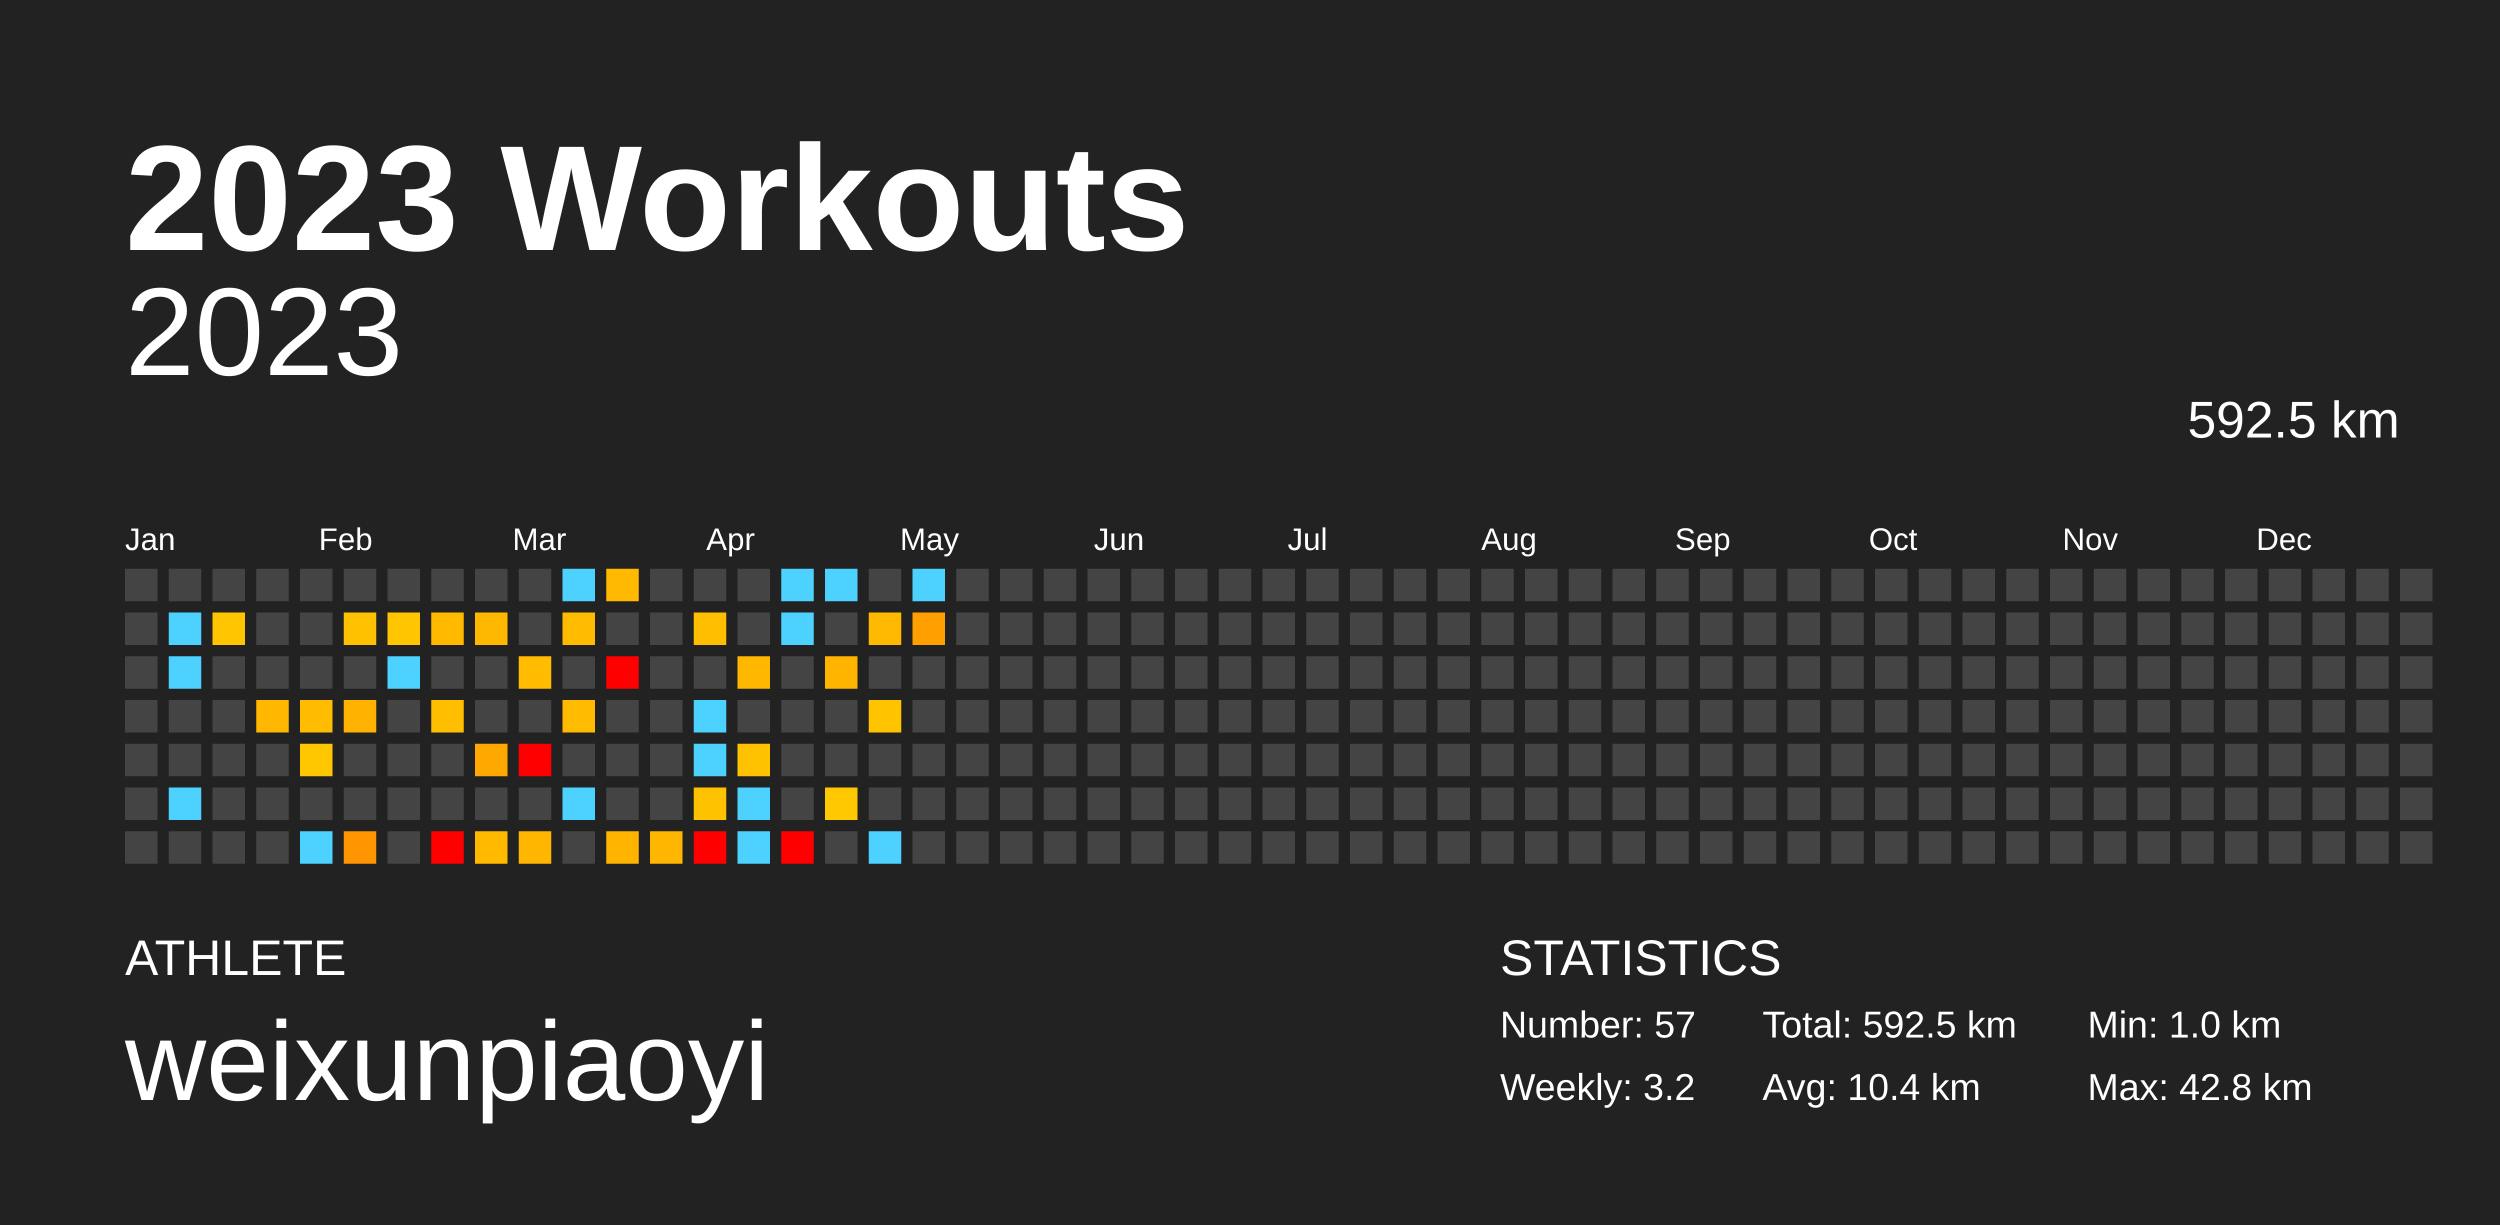
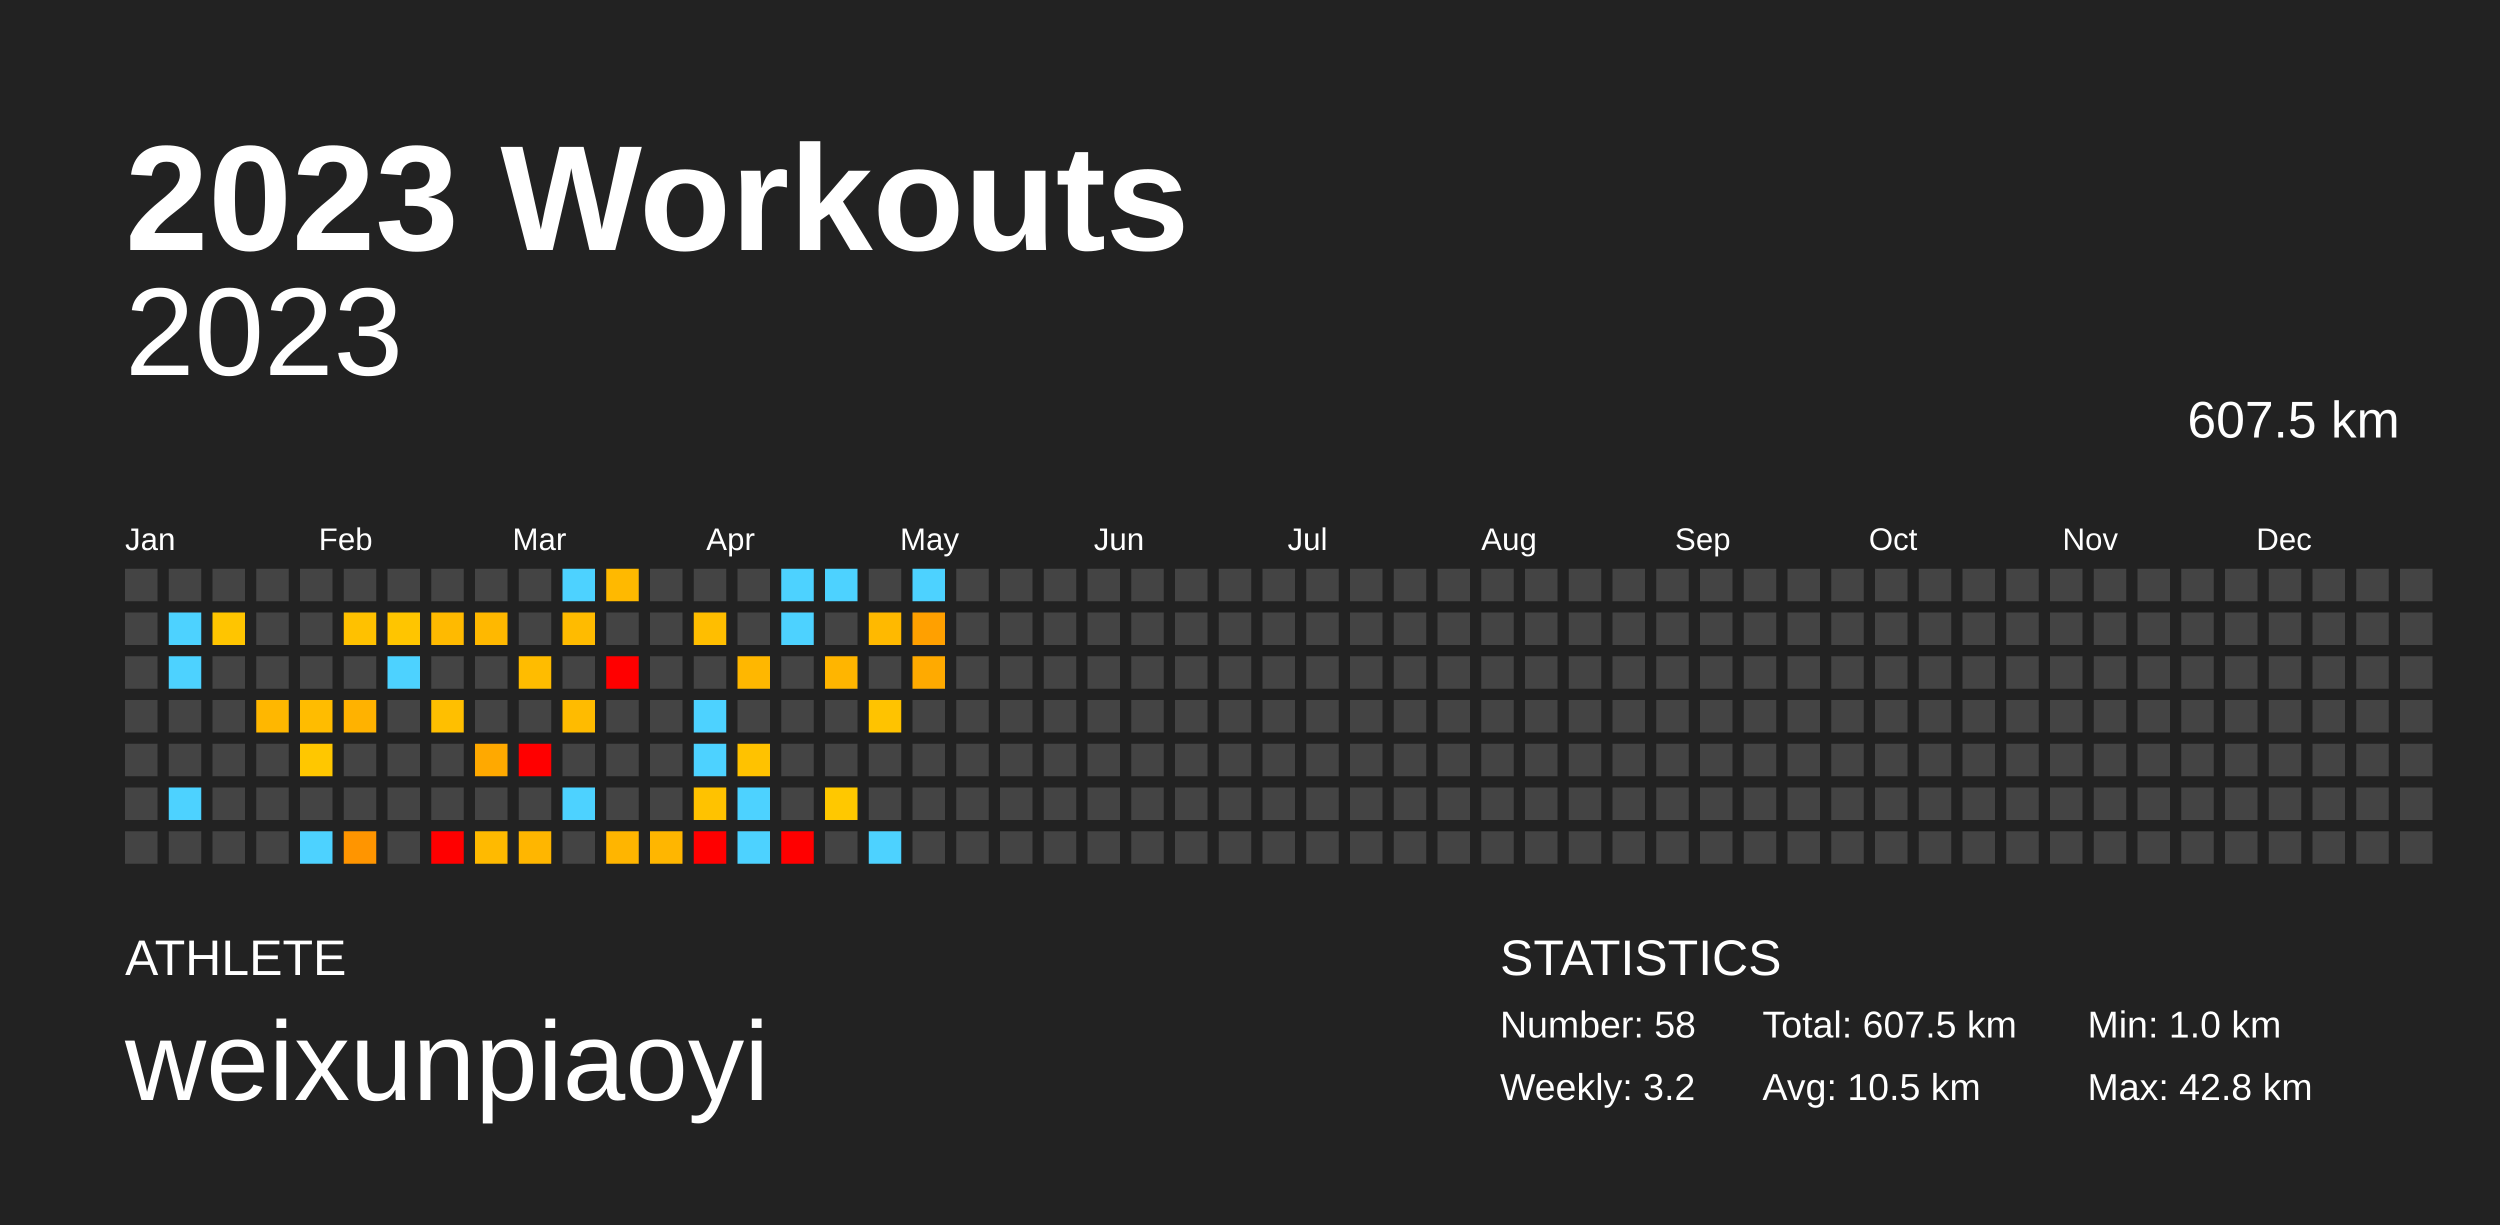
<svg xmlns="http://www.w3.org/2000/svg" baseProfile="full" height="98mm" version="1.1" viewBox="0,0,200,98" width="200mm">
  <defs />
  <rect fill="#222222" height="98" width="200" x="0" y="0" />
  <text fill="#FFFFFF" style="font-size:12px; font-family:Arial; font-weight:bold;" x="10" y="20">2023 Workouts</text>
  <text fill="#FFFFFF" style="font-size:4px; font-family:Arial" x="10" y="78">ATHLETE</text>
  <text fill="#FFFFFF" style="font-size:9px; font-family:Arial" x="10" y="88">weixunpiaoyi</text>
  <text fill="#FFFFFF" style="font-size:4px; font-family:Arial" x="120" y="78">STATISTICS</text>
-   <text fill="#FFFFFF" style="font-size:3px; font-family:Arial" x="120" y="83">Number: 57</text>
+   <text fill="#FFFFFF" style="font-size:3px; font-family:Arial" x="120" y="83">Number: 58</text>
  <text fill="#FFFFFF" style="font-size:3px; font-family:Arial" x="120" y="88">Weekly: 3.2</text>
-   <text fill="#FFFFFF" style="font-size:3px; font-family:Arial" x="141" y="83">Total: 592.5 km</text>
-   <text fill="#FFFFFF" style="font-size:3px; font-family:Arial" x="141" y="88">Avg: 10.4 km</text>
+   <text fill="#FFFFFF" style="font-size:3px; font-family:Arial" x="141" y="83">Total: 607.5 km</text>
+   <text fill="#FFFFFF" style="font-size:3px; font-family:Arial" x="141" y="88">Avg: 10.5 km</text>
  <text fill="#FFFFFF" style="font-size:3px; font-family:Arial" x="167" y="83">Min: 1.0 km</text>
  <text fill="#FFFFFF" style="font-size:3px; font-family:Arial" x="167" y="88">Max: 42.8 km</text>
  <text alignment-baseline="hanging" fill="#FFFFFF" style="font-size:10.0px; font-family:Arial;" x="10" y="30">2023</text>
-   <text alignment-baseline="hanging" fill="#FFFFFF" style="font-size:4.125px; font-family:Arial;" x="175" y="35">592.5 km</text>
+   <text alignment-baseline="hanging" fill="#FFFFFF" style="font-size:4.125px; font-family:Arial;" x="175" y="35">607.5 km</text>
  <text fill="#FFFFFF" style="font-size:2.5px; font-family:Arial" x="10.0" y="44">Jan</text>
  <text fill="#FFFFFF" style="font-size:2.5px; font-family:Arial" x="25.5" y="44">Feb</text>
  <text fill="#FFFFFF" style="font-size:2.5px; font-family:Arial" x="41.0" y="44">Mar</text>
  <text fill="#FFFFFF" style="font-size:2.5px; font-family:Arial" x="56.5" y="44">Apr</text>
  <text fill="#FFFFFF" style="font-size:2.5px; font-family:Arial" x="72.0" y="44">May</text>
  <text fill="#FFFFFF" style="font-size:2.5px; font-family:Arial" x="87.5" y="44">Jun</text>
  <text fill="#FFFFFF" style="font-size:2.5px; font-family:Arial" x="103.0" y="44">Jul</text>
  <text fill="#FFFFFF" style="font-size:2.5px; font-family:Arial" x="118.5" y="44">Aug</text>
  <text fill="#FFFFFF" style="font-size:2.5px; font-family:Arial" x="134.0" y="44">Sep</text>
  <text fill="#FFFFFF" style="font-size:2.5px; font-family:Arial" x="149.5" y="44">Oct</text>
  <text fill="#FFFFFF" style="font-size:2.5px; font-family:Arial" x="165.0" y="44">Nov</text>
  <text fill="#FFFFFF" style="font-size:2.5px; font-family:Arial" x="180.5" y="44">Dec</text>
  <rect fill="#444444" height="2.6" width="2.6" x="10.0" y="45.5" />
  <rect fill="#444444" height="2.6" width="2.6" x="10.0" y="49.0" />
  <rect fill="#444444" height="2.6" width="2.6" x="10.0" y="52.5" />
  <rect fill="#444444" height="2.6" width="2.6" x="10.0" y="56.0" />
  <rect fill="#444444" height="2.6" width="2.6" x="10.0" y="59.5" />
  <rect fill="#444444" height="2.6" width="2.6" x="10.0" y="63.0" />
  <rect fill="#444444" height="2.6" width="2.6" x="10.0" y="66.5" />
  <rect fill="#444444" height="2.6" width="2.6" x="13.5" y="45.5" />
  <rect fill="#4dd2ff" height="2.6" width="2.6" x="13.5" y="49.0" />
  <rect fill="#4dd2ff" height="2.6" width="2.6" x="13.5" y="52.5" />
  <rect fill="#444444" height="2.6" width="2.6" x="13.5" y="56.0" />
  <rect fill="#444444" height="2.6" width="2.6" x="13.5" y="59.5" />
  <rect fill="#4dd2ff" height="2.6" width="2.6" x="13.5" y="63.0" />
  <rect fill="#444444" height="2.6" width="2.6" x="13.5" y="66.5" />
  <rect fill="#444444" height="2.6" width="2.6" x="17.0" y="45.5" />
  <rect fill="#ffc500" height="2.6" width="2.6" x="17.0" y="49.0" />
  <rect fill="#444444" height="2.6" width="2.6" x="17.0" y="52.5" />
  <rect fill="#444444" height="2.6" width="2.6" x="17.0" y="56.0" />
  <rect fill="#444444" height="2.6" width="2.6" x="17.0" y="59.5" />
  <rect fill="#444444" height="2.6" width="2.6" x="17.0" y="63.0" />
  <rect fill="#444444" height="2.6" width="2.6" x="17.0" y="66.5" />
  <rect fill="#444444" height="2.6" width="2.6" x="20.5" y="45.5" />
  <rect fill="#444444" height="2.6" width="2.6" x="20.5" y="49.0" />
  <rect fill="#444444" height="2.6" width="2.6" x="20.5" y="52.5" />
  <rect fill="#ffb700" height="2.6" width="2.6" x="20.5" y="56.0" />
  <rect fill="#444444" height="2.6" width="2.6" x="20.5" y="59.5" />
  <rect fill="#444444" height="2.6" width="2.6" x="20.5" y="63.0" />
  <rect fill="#444444" height="2.6" width="2.6" x="20.5" y="66.5" />
  <rect fill="#444444" height="2.6" width="2.6" x="24.0" y="45.5" />
  <rect fill="#444444" height="2.6" width="2.6" x="24.0" y="49.0" />
  <rect fill="#444444" height="2.6" width="2.6" x="24.0" y="52.5" />
  <rect fill="#ffbc00" height="2.6" width="2.6" x="24.0" y="56.0" />
  <rect fill="#ffc700" height="2.6" width="2.6" x="24.0" y="59.5" />
  <rect fill="#444444" height="2.6" width="2.6" x="24.0" y="63.0" />
  <rect fill="#4dd2ff" height="2.6" width="2.6" x="24.0" y="66.5" />
  <rect fill="#444444" height="2.6" width="2.6" x="27.5" y="45.5" />
  <rect fill="#ffc100" height="2.6" width="2.6" x="27.5" y="49.0" />
  <rect fill="#444444" height="2.6" width="2.6" x="27.5" y="52.5" />
  <rect fill="#ffb200" height="2.6" width="2.6" x="27.5" y="56.0" />
  <rect fill="#444444" height="2.6" width="2.6" x="27.5" y="59.5" />
  <rect fill="#444444" height="2.6" width="2.6" x="27.5" y="63.0" />
  <rect fill="#ff9500" height="2.6" width="2.6" x="27.5" y="66.5" />
  <rect fill="#444444" height="2.6" width="2.6" x="31.0" y="45.5" />
  <rect fill="#ffc500" height="2.6" width="2.6" x="31.0" y="49.0" />
  <rect fill="#4dd2ff" height="2.6" width="2.6" x="31.0" y="52.5" />
  <rect fill="#444444" height="2.6" width="2.6" x="31.0" y="56.0" />
  <rect fill="#444444" height="2.6" width="2.6" x="31.0" y="59.5" />
  <rect fill="#444444" height="2.6" width="2.6" x="31.0" y="63.0" />
  <rect fill="#444444" height="2.6" width="2.6" x="31.0" y="66.5" />
  <rect fill="#444444" height="2.6" width="2.6" x="34.5" y="45.5" />
  <rect fill="#ffba00" height="2.6" width="2.6" x="34.5" y="49.0" />
  <rect fill="#444444" height="2.6" width="2.6" x="34.5" y="52.5" />
  <rect fill="#ffbf00" height="2.6" width="2.6" x="34.5" y="56.0" />
  <rect fill="#444444" height="2.6" width="2.6" x="34.5" y="59.5" />
  <rect fill="#444444" height="2.6" width="2.6" x="34.5" y="63.0" />
  <rect fill="red" height="2.6" width="2.6" x="34.5" y="66.5" />
  <rect fill="#444444" height="2.6" width="2.6" x="38.0" y="45.5" />
  <rect fill="#ffb800" height="2.6" width="2.6" x="38.0" y="49.0" />
  <rect fill="#444444" height="2.6" width="2.6" x="38.0" y="52.5" />
  <rect fill="#444444" height="2.6" width="2.6" x="38.0" y="56.0" />
  <rect fill="#ffa900" height="2.6" width="2.6" x="38.0" y="59.5" />
  <rect fill="#444444" height="2.6" width="2.6" x="38.0" y="63.0" />
  <rect fill="#ffba00" height="2.6" width="2.6" x="38.0" y="66.5" />
  <rect fill="#444444" height="2.6" width="2.6" x="41.5" y="45.5" />
  <rect fill="#444444" height="2.6" width="2.6" x="41.5" y="49.0" />
  <rect fill="#ffbc00" height="2.6" width="2.6" x="41.5" y="52.5" />
  <rect fill="#444444" height="2.6" width="2.6" x="41.5" y="56.0" />
  <rect fill="red" height="2.6" width="2.6" x="41.5" y="59.5" />
  <rect fill="#444444" height="2.6" width="2.6" x="41.5" y="63.0" />
  <rect fill="#ffb600" height="2.6" width="2.6" x="41.5" y="66.5" />
  <rect fill="#4dd2ff" height="2.6" width="2.6" x="45.0" y="45.5" />
  <rect fill="#ffbb00" height="2.6" width="2.6" x="45.0" y="49.0" />
  <rect fill="#444444" height="2.6" width="2.6" x="45.0" y="52.5" />
  <rect fill="#ffbb00" height="2.6" width="2.6" x="45.0" y="56.0" />
  <rect fill="#444444" height="2.6" width="2.6" x="45.0" y="59.5" />
  <rect fill="#4dd2ff" height="2.6" width="2.6" x="45.0" y="63.0" />
  <rect fill="#444444" height="2.6" width="2.6" x="45.0" y="66.5" />
  <rect fill="#ffb900" height="2.6" width="2.6" x="48.5" y="45.5" />
  <rect fill="#444444" height="2.6" width="2.6" x="48.5" y="49.0" />
  <rect fill="red" height="2.6" width="2.6" x="48.5" y="52.5" />
  <rect fill="#444444" height="2.6" width="2.6" x="48.5" y="56.0" />
  <rect fill="#444444" height="2.6" width="2.6" x="48.5" y="59.5" />
  <rect fill="#444444" height="2.6" width="2.6" x="48.5" y="63.0" />
  <rect fill="#ffb500" height="2.6" width="2.6" x="48.5" y="66.5" />
  <rect fill="#444444" height="2.6" width="2.6" x="52.0" y="45.5" />
  <rect fill="#444444" height="2.6" width="2.6" x="52.0" y="49.0" />
  <rect fill="#444444" height="2.6" width="2.6" x="52.0" y="52.5" />
  <rect fill="#444444" height="2.6" width="2.6" x="52.0" y="56.0" />
  <rect fill="#444444" height="2.6" width="2.6" x="52.0" y="59.5" />
  <rect fill="#444444" height="2.6" width="2.6" x="52.0" y="63.0" />
  <rect fill="#ffb600" height="2.6" width="2.6" x="52.0" y="66.5" />
  <rect fill="#444444" height="2.6" width="2.6" x="55.5" y="45.5" />
  <rect fill="#ffbe00" height="2.6" width="2.6" x="55.5" y="49.0" />
  <rect fill="#444444" height="2.6" width="2.6" x="55.5" y="52.5" />
  <rect fill="#4dd2ff" height="2.6" width="2.6" x="55.5" y="56.0" />
  <rect fill="#4dd2ff" height="2.6" width="2.6" x="55.5" y="59.5" />
  <rect fill="#ffc200" height="2.6" width="2.6" x="55.5" y="63.0" />
  <rect fill="red" height="2.6" width="2.6" x="55.5" y="66.5" />
  <rect fill="#444444" height="2.6" width="2.6" x="59.0" y="45.5" />
  <rect fill="#444444" height="2.6" width="2.6" x="59.0" y="49.0" />
  <rect fill="#ffb700" height="2.6" width="2.6" x="59.0" y="52.5" />
  <rect fill="#444444" height="2.6" width="2.6" x="59.0" y="56.0" />
  <rect fill="#ffc200" height="2.6" width="2.6" x="59.0" y="59.5" />
  <rect fill="#4dd2ff" height="2.6" width="2.6" x="59.0" y="63.0" />
  <rect fill="#4dd2ff" height="2.6" width="2.6" x="59.0" y="66.5" />
  <rect fill="#4dd2ff" height="2.6" width="2.6" x="62.5" y="45.5" />
  <rect fill="#4dd2ff" height="2.6" width="2.6" x="62.5" y="49.0" />
  <rect fill="#444444" height="2.6" width="2.6" x="62.5" y="52.5" />
  <rect fill="#444444" height="2.6" width="2.6" x="62.5" y="56.0" />
  <rect fill="#444444" height="2.6" width="2.6" x="62.5" y="59.5" />
  <rect fill="#444444" height="2.6" width="2.6" x="62.5" y="63.0" />
  <rect fill="red" height="2.6" width="2.6" x="62.5" y="66.5" />
  <rect fill="#4dd2ff" height="2.6" width="2.6" x="66.0" y="45.5" />
  <rect fill="#444444" height="2.6" width="2.6" x="66.0" y="49.0" />
  <rect fill="#ffb500" height="2.6" width="2.6" x="66.0" y="52.5" />
  <rect fill="#444444" height="2.6" width="2.6" x="66.0" y="56.0" />
  <rect fill="#444444" height="2.6" width="2.6" x="66.0" y="59.5" />
  <rect fill="#ffc800" height="2.6" width="2.6" x="66.0" y="63.0" />
  <rect fill="#444444" height="2.6" width="2.6" x="66.0" y="66.5" />
  <rect fill="#444444" height="2.6" width="2.6" x="69.5" y="45.5" />
  <rect fill="#ffb900" height="2.6" width="2.6" x="69.5" y="49.0" />
  <rect fill="#444444" height="2.6" width="2.6" x="69.5" y="52.5" />
  <rect fill="#ffc300" height="2.6" width="2.6" x="69.5" y="56.0" />
  <rect fill="#444444" height="2.6" width="2.6" x="69.5" y="59.5" />
  <rect fill="#444444" height="2.6" width="2.6" x="69.5" y="63.0" />
  <rect fill="#4dd2ff" height="2.6" width="2.6" x="69.5" y="66.5" />
  <rect fill="#4dd2ff" height="2.6" width="2.6" x="73.0" y="45.5" />
  <rect fill="#ffa000" height="2.6" width="2.6" x="73.0" y="49.0" />
-   <rect fill="#444444" height="2.6" width="2.6" x="73.0" y="52.5" />
+   <rect fill="#ffaa00" height="2.6" width="2.6" x="73.0" y="52.5" />
  <rect fill="#444444" height="2.6" width="2.6" x="73.0" y="56.0" />
  <rect fill="#444444" height="2.6" width="2.6" x="73.0" y="59.5" />
  <rect fill="#444444" height="2.6" width="2.6" x="73.0" y="63.0" />
  <rect fill="#444444" height="2.6" width="2.6" x="73.0" y="66.5" />
  <rect fill="#444444" height="2.6" width="2.6" x="76.5" y="45.5" />
  <rect fill="#444444" height="2.6" width="2.6" x="76.5" y="49.0" />
  <rect fill="#444444" height="2.6" width="2.6" x="76.5" y="52.5" />
  <rect fill="#444444" height="2.6" width="2.6" x="76.5" y="56.0" />
  <rect fill="#444444" height="2.6" width="2.6" x="76.5" y="59.5" />
  <rect fill="#444444" height="2.6" width="2.6" x="76.5" y="63.0" />
  <rect fill="#444444" height="2.6" width="2.6" x="76.5" y="66.5" />
  <rect fill="#444444" height="2.6" width="2.6" x="80.0" y="45.5" />
  <rect fill="#444444" height="2.6" width="2.6" x="80.0" y="49.0" />
  <rect fill="#444444" height="2.6" width="2.6" x="80.0" y="52.5" />
  <rect fill="#444444" height="2.6" width="2.6" x="80.0" y="56.0" />
  <rect fill="#444444" height="2.6" width="2.6" x="80.0" y="59.5" />
  <rect fill="#444444" height="2.6" width="2.6" x="80.0" y="63.0" />
  <rect fill="#444444" height="2.6" width="2.6" x="80.0" y="66.5" />
  <rect fill="#444444" height="2.6" width="2.6" x="83.5" y="45.5" />
  <rect fill="#444444" height="2.6" width="2.6" x="83.5" y="49.0" />
  <rect fill="#444444" height="2.6" width="2.6" x="83.5" y="52.5" />
  <rect fill="#444444" height="2.6" width="2.6" x="83.5" y="56.0" />
  <rect fill="#444444" height="2.6" width="2.6" x="83.5" y="59.5" />
  <rect fill="#444444" height="2.6" width="2.6" x="83.5" y="63.0" />
  <rect fill="#444444" height="2.6" width="2.6" x="83.5" y="66.5" />
  <rect fill="#444444" height="2.6" width="2.6" x="87.0" y="45.5" />
  <rect fill="#444444" height="2.6" width="2.6" x="87.0" y="49.0" />
  <rect fill="#444444" height="2.6" width="2.6" x="87.0" y="52.5" />
  <rect fill="#444444" height="2.6" width="2.6" x="87.0" y="56.0" />
  <rect fill="#444444" height="2.6" width="2.6" x="87.0" y="59.5" />
  <rect fill="#444444" height="2.6" width="2.6" x="87.0" y="63.0" />
  <rect fill="#444444" height="2.6" width="2.6" x="87.0" y="66.5" />
  <rect fill="#444444" height="2.6" width="2.6" x="90.5" y="45.5" />
  <rect fill="#444444" height="2.6" width="2.6" x="90.5" y="49.0" />
  <rect fill="#444444" height="2.6" width="2.6" x="90.5" y="52.5" />
  <rect fill="#444444" height="2.6" width="2.6" x="90.5" y="56.0" />
  <rect fill="#444444" height="2.6" width="2.6" x="90.5" y="59.5" />
  <rect fill="#444444" height="2.6" width="2.6" x="90.5" y="63.0" />
  <rect fill="#444444" height="2.6" width="2.6" x="90.5" y="66.5" />
  <rect fill="#444444" height="2.6" width="2.6" x="94.0" y="45.5" />
  <rect fill="#444444" height="2.6" width="2.6" x="94.0" y="49.0" />
  <rect fill="#444444" height="2.6" width="2.6" x="94.0" y="52.5" />
  <rect fill="#444444" height="2.6" width="2.6" x="94.0" y="56.0" />
  <rect fill="#444444" height="2.6" width="2.6" x="94.0" y="59.5" />
  <rect fill="#444444" height="2.6" width="2.6" x="94.0" y="63.0" />
  <rect fill="#444444" height="2.6" width="2.6" x="94.0" y="66.5" />
  <rect fill="#444444" height="2.6" width="2.6" x="97.5" y="45.5" />
  <rect fill="#444444" height="2.6" width="2.6" x="97.5" y="49.0" />
  <rect fill="#444444" height="2.6" width="2.6" x="97.5" y="52.5" />
  <rect fill="#444444" height="2.6" width="2.6" x="97.5" y="56.0" />
  <rect fill="#444444" height="2.6" width="2.6" x="97.5" y="59.5" />
  <rect fill="#444444" height="2.6" width="2.6" x="97.5" y="63.0" />
  <rect fill="#444444" height="2.6" width="2.6" x="97.5" y="66.5" />
  <rect fill="#444444" height="2.6" width="2.6" x="101.0" y="45.5" />
  <rect fill="#444444" height="2.6" width="2.6" x="101.0" y="49.0" />
  <rect fill="#444444" height="2.6" width="2.6" x="101.0" y="52.5" />
  <rect fill="#444444" height="2.6" width="2.6" x="101.0" y="56.0" />
  <rect fill="#444444" height="2.6" width="2.6" x="101.0" y="59.5" />
  <rect fill="#444444" height="2.6" width="2.6" x="101.0" y="63.0" />
  <rect fill="#444444" height="2.6" width="2.6" x="101.0" y="66.5" />
  <rect fill="#444444" height="2.6" width="2.6" x="104.5" y="45.5" />
  <rect fill="#444444" height="2.6" width="2.6" x="104.5" y="49.0" />
  <rect fill="#444444" height="2.6" width="2.6" x="104.5" y="52.5" />
  <rect fill="#444444" height="2.6" width="2.6" x="104.5" y="56.0" />
  <rect fill="#444444" height="2.6" width="2.6" x="104.5" y="59.5" />
  <rect fill="#444444" height="2.6" width="2.6" x="104.5" y="63.0" />
  <rect fill="#444444" height="2.6" width="2.6" x="104.5" y="66.5" />
  <rect fill="#444444" height="2.6" width="2.6" x="108.0" y="45.5" />
  <rect fill="#444444" height="2.6" width="2.6" x="108.0" y="49.0" />
  <rect fill="#444444" height="2.6" width="2.6" x="108.0" y="52.5" />
  <rect fill="#444444" height="2.6" width="2.6" x="108.0" y="56.0" />
  <rect fill="#444444" height="2.6" width="2.6" x="108.0" y="59.5" />
  <rect fill="#444444" height="2.6" width="2.6" x="108.0" y="63.0" />
  <rect fill="#444444" height="2.6" width="2.6" x="108.0" y="66.5" />
  <rect fill="#444444" height="2.6" width="2.6" x="111.5" y="45.5" />
  <rect fill="#444444" height="2.6" width="2.6" x="111.5" y="49.0" />
  <rect fill="#444444" height="2.6" width="2.6" x="111.5" y="52.5" />
  <rect fill="#444444" height="2.6" width="2.6" x="111.5" y="56.0" />
  <rect fill="#444444" height="2.6" width="2.6" x="111.5" y="59.5" />
  <rect fill="#444444" height="2.6" width="2.6" x="111.5" y="63.0" />
  <rect fill="#444444" height="2.6" width="2.6" x="111.5" y="66.5" />
  <rect fill="#444444" height="2.6" width="2.6" x="115.0" y="45.5" />
  <rect fill="#444444" height="2.6" width="2.6" x="115.0" y="49.0" />
  <rect fill="#444444" height="2.6" width="2.6" x="115.0" y="52.5" />
  <rect fill="#444444" height="2.6" width="2.6" x="115.0" y="56.0" />
  <rect fill="#444444" height="2.6" width="2.6" x="115.0" y="59.5" />
  <rect fill="#444444" height="2.6" width="2.6" x="115.0" y="63.0" />
  <rect fill="#444444" height="2.6" width="2.6" x="115.0" y="66.5" />
  <rect fill="#444444" height="2.6" width="2.6" x="118.5" y="45.5" />
  <rect fill="#444444" height="2.6" width="2.6" x="118.5" y="49.0" />
  <rect fill="#444444" height="2.6" width="2.6" x="118.5" y="52.5" />
  <rect fill="#444444" height="2.6" width="2.6" x="118.5" y="56.0" />
  <rect fill="#444444" height="2.6" width="2.6" x="118.5" y="59.5" />
  <rect fill="#444444" height="2.6" width="2.6" x="118.5" y="63.0" />
  <rect fill="#444444" height="2.6" width="2.6" x="118.5" y="66.5" />
  <rect fill="#444444" height="2.6" width="2.6" x="122.0" y="45.5" />
  <rect fill="#444444" height="2.6" width="2.6" x="122.0" y="49.0" />
  <rect fill="#444444" height="2.6" width="2.6" x="122.0" y="52.5" />
  <rect fill="#444444" height="2.6" width="2.6" x="122.0" y="56.0" />
  <rect fill="#444444" height="2.6" width="2.6" x="122.0" y="59.5" />
  <rect fill="#444444" height="2.6" width="2.6" x="122.0" y="63.0" />
  <rect fill="#444444" height="2.6" width="2.6" x="122.0" y="66.5" />
  <rect fill="#444444" height="2.6" width="2.6" x="125.5" y="45.5" />
  <rect fill="#444444" height="2.6" width="2.6" x="125.5" y="49.0" />
  <rect fill="#444444" height="2.6" width="2.6" x="125.5" y="52.5" />
  <rect fill="#444444" height="2.6" width="2.6" x="125.5" y="56.0" />
  <rect fill="#444444" height="2.6" width="2.6" x="125.5" y="59.5" />
  <rect fill="#444444" height="2.6" width="2.6" x="125.5" y="63.0" />
  <rect fill="#444444" height="2.6" width="2.6" x="125.5" y="66.5" />
  <rect fill="#444444" height="2.6" width="2.6" x="129.0" y="45.5" />
  <rect fill="#444444" height="2.6" width="2.6" x="129.0" y="49.0" />
  <rect fill="#444444" height="2.6" width="2.6" x="129.0" y="52.5" />
  <rect fill="#444444" height="2.6" width="2.6" x="129.0" y="56.0" />
  <rect fill="#444444" height="2.6" width="2.6" x="129.0" y="59.5" />
  <rect fill="#444444" height="2.6" width="2.6" x="129.0" y="63.0" />
  <rect fill="#444444" height="2.6" width="2.6" x="129.0" y="66.5" />
  <rect fill="#444444" height="2.6" width="2.6" x="132.5" y="45.5" />
  <rect fill="#444444" height="2.6" width="2.6" x="132.5" y="49.0" />
  <rect fill="#444444" height="2.6" width="2.6" x="132.5" y="52.5" />
  <rect fill="#444444" height="2.6" width="2.6" x="132.5" y="56.0" />
  <rect fill="#444444" height="2.6" width="2.6" x="132.5" y="59.5" />
  <rect fill="#444444" height="2.6" width="2.6" x="132.5" y="63.0" />
  <rect fill="#444444" height="2.6" width="2.6" x="132.5" y="66.5" />
  <rect fill="#444444" height="2.6" width="2.6" x="136.0" y="45.5" />
  <rect fill="#444444" height="2.6" width="2.6" x="136.0" y="49.0" />
  <rect fill="#444444" height="2.6" width="2.6" x="136.0" y="52.5" />
  <rect fill="#444444" height="2.6" width="2.6" x="136.0" y="56.0" />
  <rect fill="#444444" height="2.6" width="2.6" x="136.0" y="59.5" />
  <rect fill="#444444" height="2.6" width="2.6" x="136.0" y="63.0" />
  <rect fill="#444444" height="2.6" width="2.6" x="136.0" y="66.5" />
  <rect fill="#444444" height="2.6" width="2.6" x="139.5" y="45.5" />
  <rect fill="#444444" height="2.6" width="2.6" x="139.5" y="49.0" />
  <rect fill="#444444" height="2.6" width="2.6" x="139.5" y="52.5" />
  <rect fill="#444444" height="2.6" width="2.6" x="139.5" y="56.0" />
  <rect fill="#444444" height="2.6" width="2.6" x="139.5" y="59.5" />
  <rect fill="#444444" height="2.6" width="2.6" x="139.5" y="63.0" />
  <rect fill="#444444" height="2.6" width="2.6" x="139.5" y="66.5" />
  <rect fill="#444444" height="2.6" width="2.6" x="143.0" y="45.5" />
  <rect fill="#444444" height="2.6" width="2.6" x="143.0" y="49.0" />
  <rect fill="#444444" height="2.6" width="2.6" x="143.0" y="52.5" />
  <rect fill="#444444" height="2.6" width="2.6" x="143.0" y="56.0" />
  <rect fill="#444444" height="2.6" width="2.6" x="143.0" y="59.5" />
  <rect fill="#444444" height="2.6" width="2.6" x="143.0" y="63.0" />
  <rect fill="#444444" height="2.6" width="2.6" x="143.0" y="66.5" />
  <rect fill="#444444" height="2.6" width="2.6" x="146.5" y="45.5" />
  <rect fill="#444444" height="2.6" width="2.6" x="146.5" y="49.0" />
  <rect fill="#444444" height="2.6" width="2.6" x="146.5" y="52.5" />
  <rect fill="#444444" height="2.6" width="2.6" x="146.5" y="56.0" />
  <rect fill="#444444" height="2.6" width="2.6" x="146.5" y="59.5" />
  <rect fill="#444444" height="2.6" width="2.6" x="146.5" y="63.0" />
  <rect fill="#444444" height="2.6" width="2.6" x="146.5" y="66.5" />
  <rect fill="#444444" height="2.6" width="2.6" x="150.0" y="45.5" />
  <rect fill="#444444" height="2.6" width="2.6" x="150.0" y="49.0" />
  <rect fill="#444444" height="2.6" width="2.6" x="150.0" y="52.5" />
  <rect fill="#444444" height="2.6" width="2.6" x="150.0" y="56.0" />
  <rect fill="#444444" height="2.6" width="2.6" x="150.0" y="59.5" />
  <rect fill="#444444" height="2.6" width="2.6" x="150.0" y="63.0" />
  <rect fill="#444444" height="2.6" width="2.6" x="150.0" y="66.5" />
  <rect fill="#444444" height="2.6" width="2.6" x="153.5" y="45.5" />
  <rect fill="#444444" height="2.6" width="2.6" x="153.5" y="49.0" />
  <rect fill="#444444" height="2.6" width="2.6" x="153.5" y="52.5" />
  <rect fill="#444444" height="2.6" width="2.6" x="153.5" y="56.0" />
  <rect fill="#444444" height="2.6" width="2.6" x="153.5" y="59.5" />
  <rect fill="#444444" height="2.6" width="2.6" x="153.5" y="63.0" />
  <rect fill="#444444" height="2.6" width="2.6" x="153.5" y="66.5" />
  <rect fill="#444444" height="2.6" width="2.6" x="157.0" y="45.5" />
  <rect fill="#444444" height="2.6" width="2.6" x="157.0" y="49.0" />
  <rect fill="#444444" height="2.6" width="2.6" x="157.0" y="52.5" />
  <rect fill="#444444" height="2.6" width="2.6" x="157.0" y="56.0" />
  <rect fill="#444444" height="2.6" width="2.6" x="157.0" y="59.5" />
  <rect fill="#444444" height="2.6" width="2.6" x="157.0" y="63.0" />
  <rect fill="#444444" height="2.6" width="2.6" x="157.0" y="66.5" />
  <rect fill="#444444" height="2.6" width="2.6" x="160.5" y="45.5" />
  <rect fill="#444444" height="2.6" width="2.6" x="160.5" y="49.0" />
  <rect fill="#444444" height="2.6" width="2.6" x="160.5" y="52.5" />
  <rect fill="#444444" height="2.6" width="2.6" x="160.5" y="56.0" />
  <rect fill="#444444" height="2.6" width="2.6" x="160.5" y="59.5" />
  <rect fill="#444444" height="2.6" width="2.6" x="160.5" y="63.0" />
  <rect fill="#444444" height="2.6" width="2.6" x="160.5" y="66.5" />
  <rect fill="#444444" height="2.6" width="2.6" x="164.0" y="45.5" />
  <rect fill="#444444" height="2.6" width="2.6" x="164.0" y="49.0" />
  <rect fill="#444444" height="2.6" width="2.6" x="164.0" y="52.5" />
  <rect fill="#444444" height="2.6" width="2.6" x="164.0" y="56.0" />
  <rect fill="#444444" height="2.6" width="2.6" x="164.0" y="59.5" />
  <rect fill="#444444" height="2.6" width="2.6" x="164.0" y="63.0" />
  <rect fill="#444444" height="2.6" width="2.6" x="164.0" y="66.5" />
  <rect fill="#444444" height="2.6" width="2.6" x="167.5" y="45.5" />
  <rect fill="#444444" height="2.6" width="2.6" x="167.5" y="49.0" />
  <rect fill="#444444" height="2.6" width="2.6" x="167.5" y="52.5" />
  <rect fill="#444444" height="2.6" width="2.6" x="167.5" y="56.0" />
  <rect fill="#444444" height="2.6" width="2.6" x="167.5" y="59.5" />
  <rect fill="#444444" height="2.6" width="2.6" x="167.5" y="63.0" />
  <rect fill="#444444" height="2.6" width="2.6" x="167.5" y="66.5" />
  <rect fill="#444444" height="2.6" width="2.6" x="171.0" y="45.5" />
  <rect fill="#444444" height="2.6" width="2.6" x="171.0" y="49.0" />
  <rect fill="#444444" height="2.6" width="2.6" x="171.0" y="52.5" />
  <rect fill="#444444" height="2.6" width="2.6" x="171.0" y="56.0" />
  <rect fill="#444444" height="2.6" width="2.6" x="171.0" y="59.5" />
  <rect fill="#444444" height="2.6" width="2.6" x="171.0" y="63.0" />
  <rect fill="#444444" height="2.6" width="2.6" x="171.0" y="66.5" />
  <rect fill="#444444" height="2.6" width="2.6" x="174.5" y="45.5" />
  <rect fill="#444444" height="2.6" width="2.6" x="174.5" y="49.0" />
  <rect fill="#444444" height="2.6" width="2.6" x="174.5" y="52.5" />
  <rect fill="#444444" height="2.6" width="2.6" x="174.5" y="56.0" />
  <rect fill="#444444" height="2.6" width="2.6" x="174.5" y="59.5" />
  <rect fill="#444444" height="2.6" width="2.6" x="174.5" y="63.0" />
  <rect fill="#444444" height="2.6" width="2.6" x="174.5" y="66.5" />
  <rect fill="#444444" height="2.6" width="2.6" x="178.0" y="45.5" />
  <rect fill="#444444" height="2.6" width="2.6" x="178.0" y="49.0" />
  <rect fill="#444444" height="2.6" width="2.6" x="178.0" y="52.5" />
  <rect fill="#444444" height="2.6" width="2.6" x="178.0" y="56.0" />
  <rect fill="#444444" height="2.6" width="2.6" x="178.0" y="59.5" />
  <rect fill="#444444" height="2.6" width="2.6" x="178.0" y="63.0" />
  <rect fill="#444444" height="2.6" width="2.6" x="178.0" y="66.5" />
  <rect fill="#444444" height="2.6" width="2.6" x="181.5" y="45.5" />
  <rect fill="#444444" height="2.6" width="2.6" x="181.5" y="49.0" />
  <rect fill="#444444" height="2.6" width="2.6" x="181.5" y="52.5" />
  <rect fill="#444444" height="2.6" width="2.6" x="181.5" y="56.0" />
  <rect fill="#444444" height="2.6" width="2.6" x="181.5" y="59.5" />
  <rect fill="#444444" height="2.6" width="2.6" x="181.5" y="63.0" />
  <rect fill="#444444" height="2.6" width="2.6" x="181.5" y="66.5" />
  <rect fill="#444444" height="2.6" width="2.6" x="185.0" y="45.5" />
  <rect fill="#444444" height="2.6" width="2.6" x="185.0" y="49.0" />
  <rect fill="#444444" height="2.6" width="2.6" x="185.0" y="52.5" />
  <rect fill="#444444" height="2.6" width="2.6" x="185.0" y="56.0" />
  <rect fill="#444444" height="2.6" width="2.6" x="185.0" y="59.5" />
  <rect fill="#444444" height="2.6" width="2.6" x="185.0" y="63.0" />
  <rect fill="#444444" height="2.6" width="2.6" x="185.0" y="66.5" />
  <rect fill="#444444" height="2.6" width="2.6" x="188.5" y="45.5" />
  <rect fill="#444444" height="2.6" width="2.6" x="188.5" y="49.0" />
  <rect fill="#444444" height="2.6" width="2.6" x="188.5" y="52.5" />
  <rect fill="#444444" height="2.6" width="2.6" x="188.5" y="56.0" />
  <rect fill="#444444" height="2.6" width="2.6" x="188.5" y="59.5" />
  <rect fill="#444444" height="2.6" width="2.6" x="188.5" y="63.0" />
  <rect fill="#444444" height="2.6" width="2.6" x="188.5" y="66.5" />
  <rect fill="#444444" height="2.6" width="2.6" x="192.0" y="45.5" />
  <rect fill="#444444" height="2.6" width="2.6" x="192.0" y="49.0" />
  <rect fill="#444444" height="2.6" width="2.6" x="192.0" y="52.5" />
  <rect fill="#444444" height="2.6" width="2.6" x="192.0" y="56.0" />
  <rect fill="#444444" height="2.6" width="2.6" x="192.0" y="59.5" />
  <rect fill="#444444" height="2.6" width="2.6" x="192.0" y="63.0" />
  <rect fill="#444444" height="2.6" width="2.6" x="192.0" y="66.5" />
</svg>
